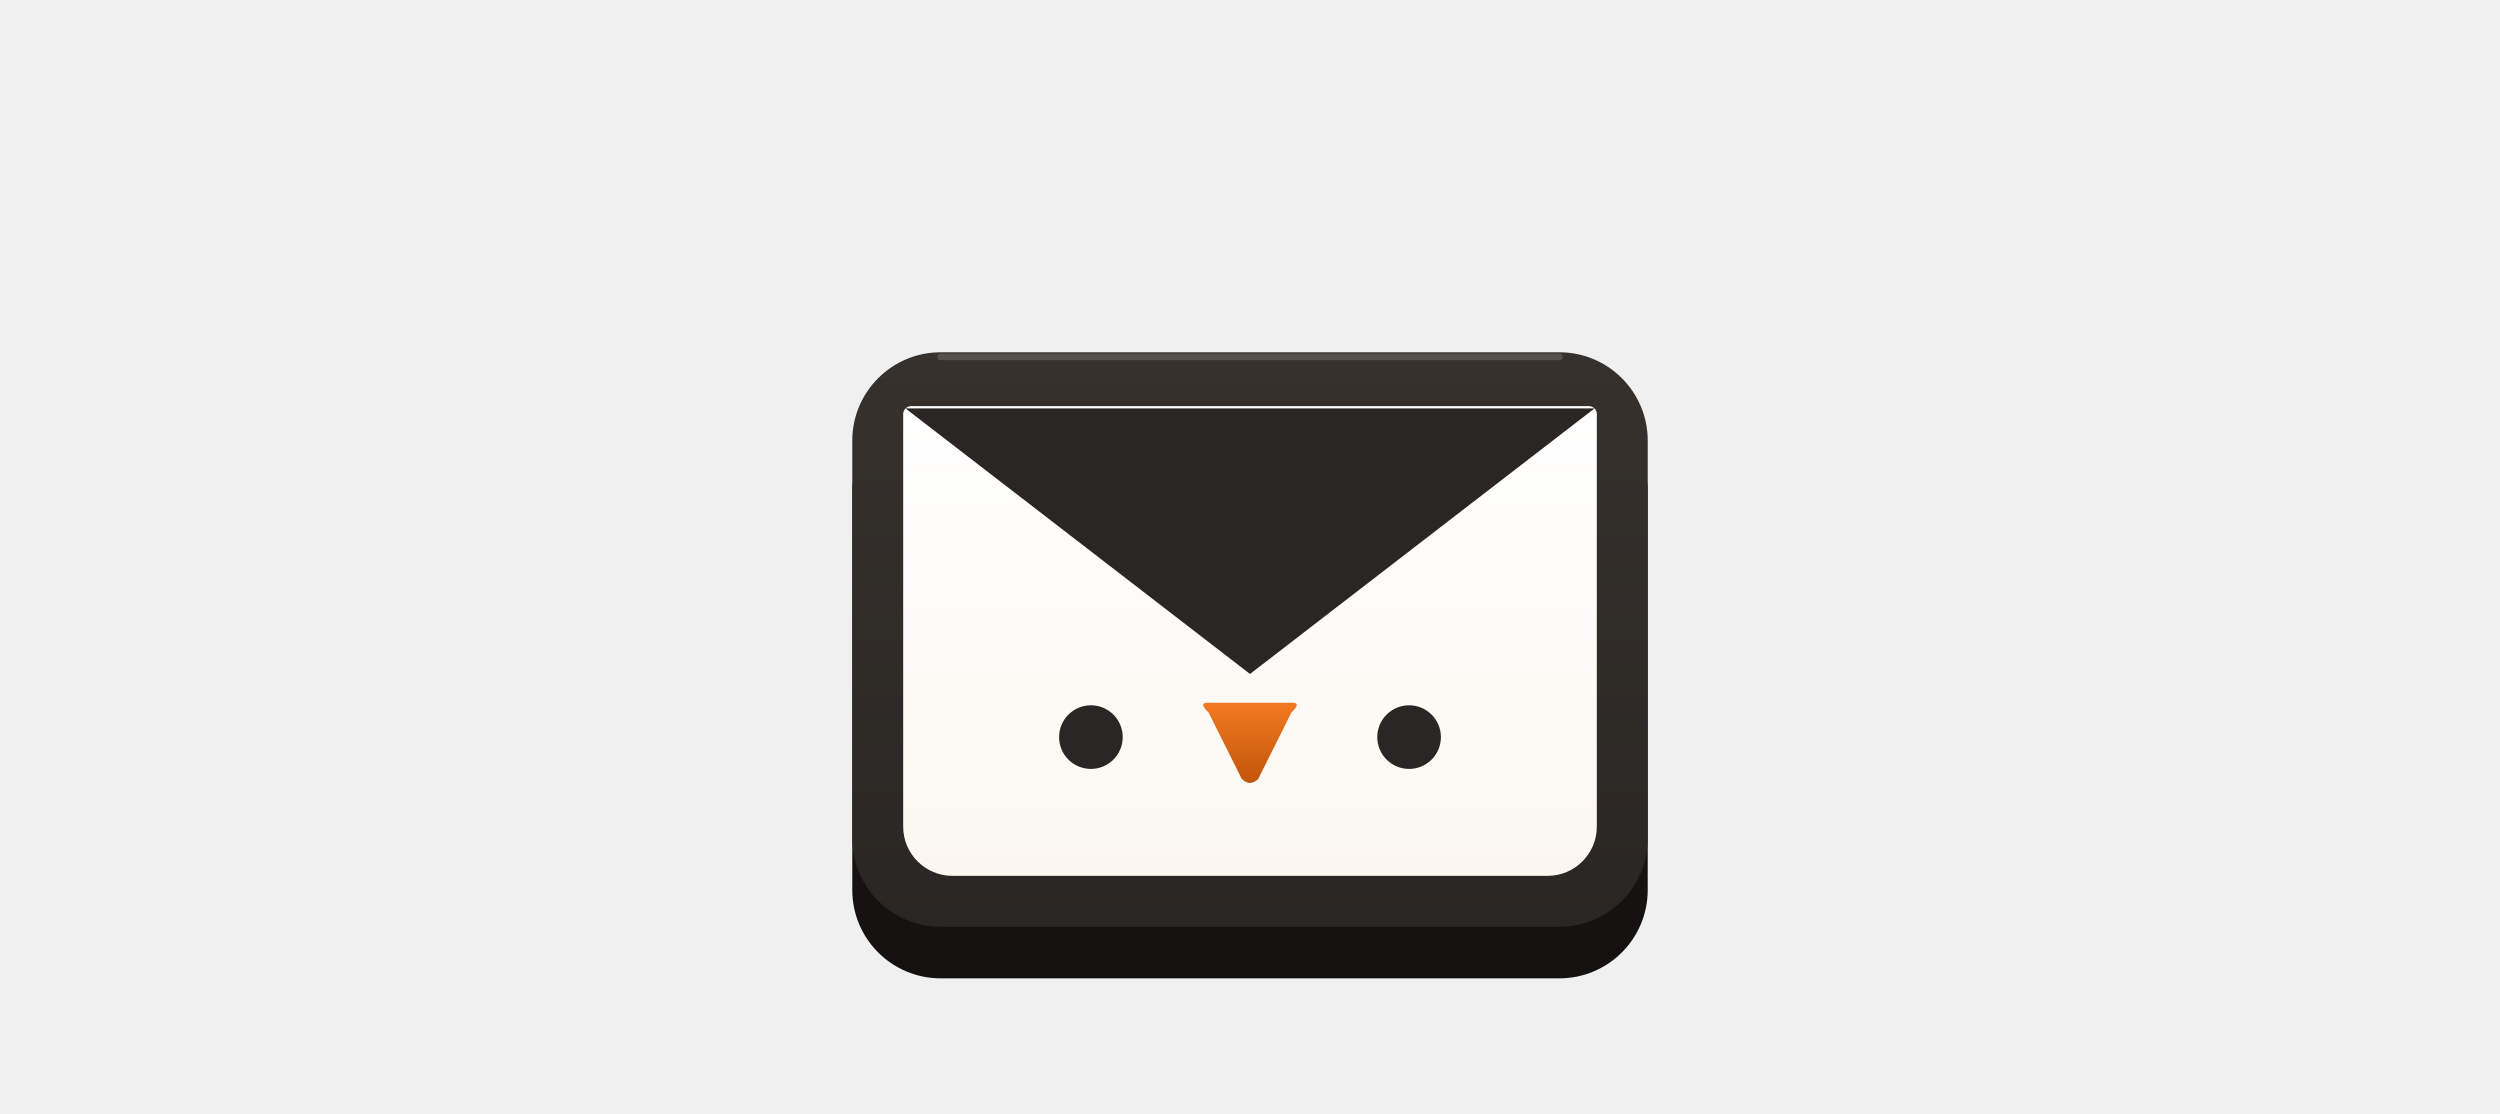
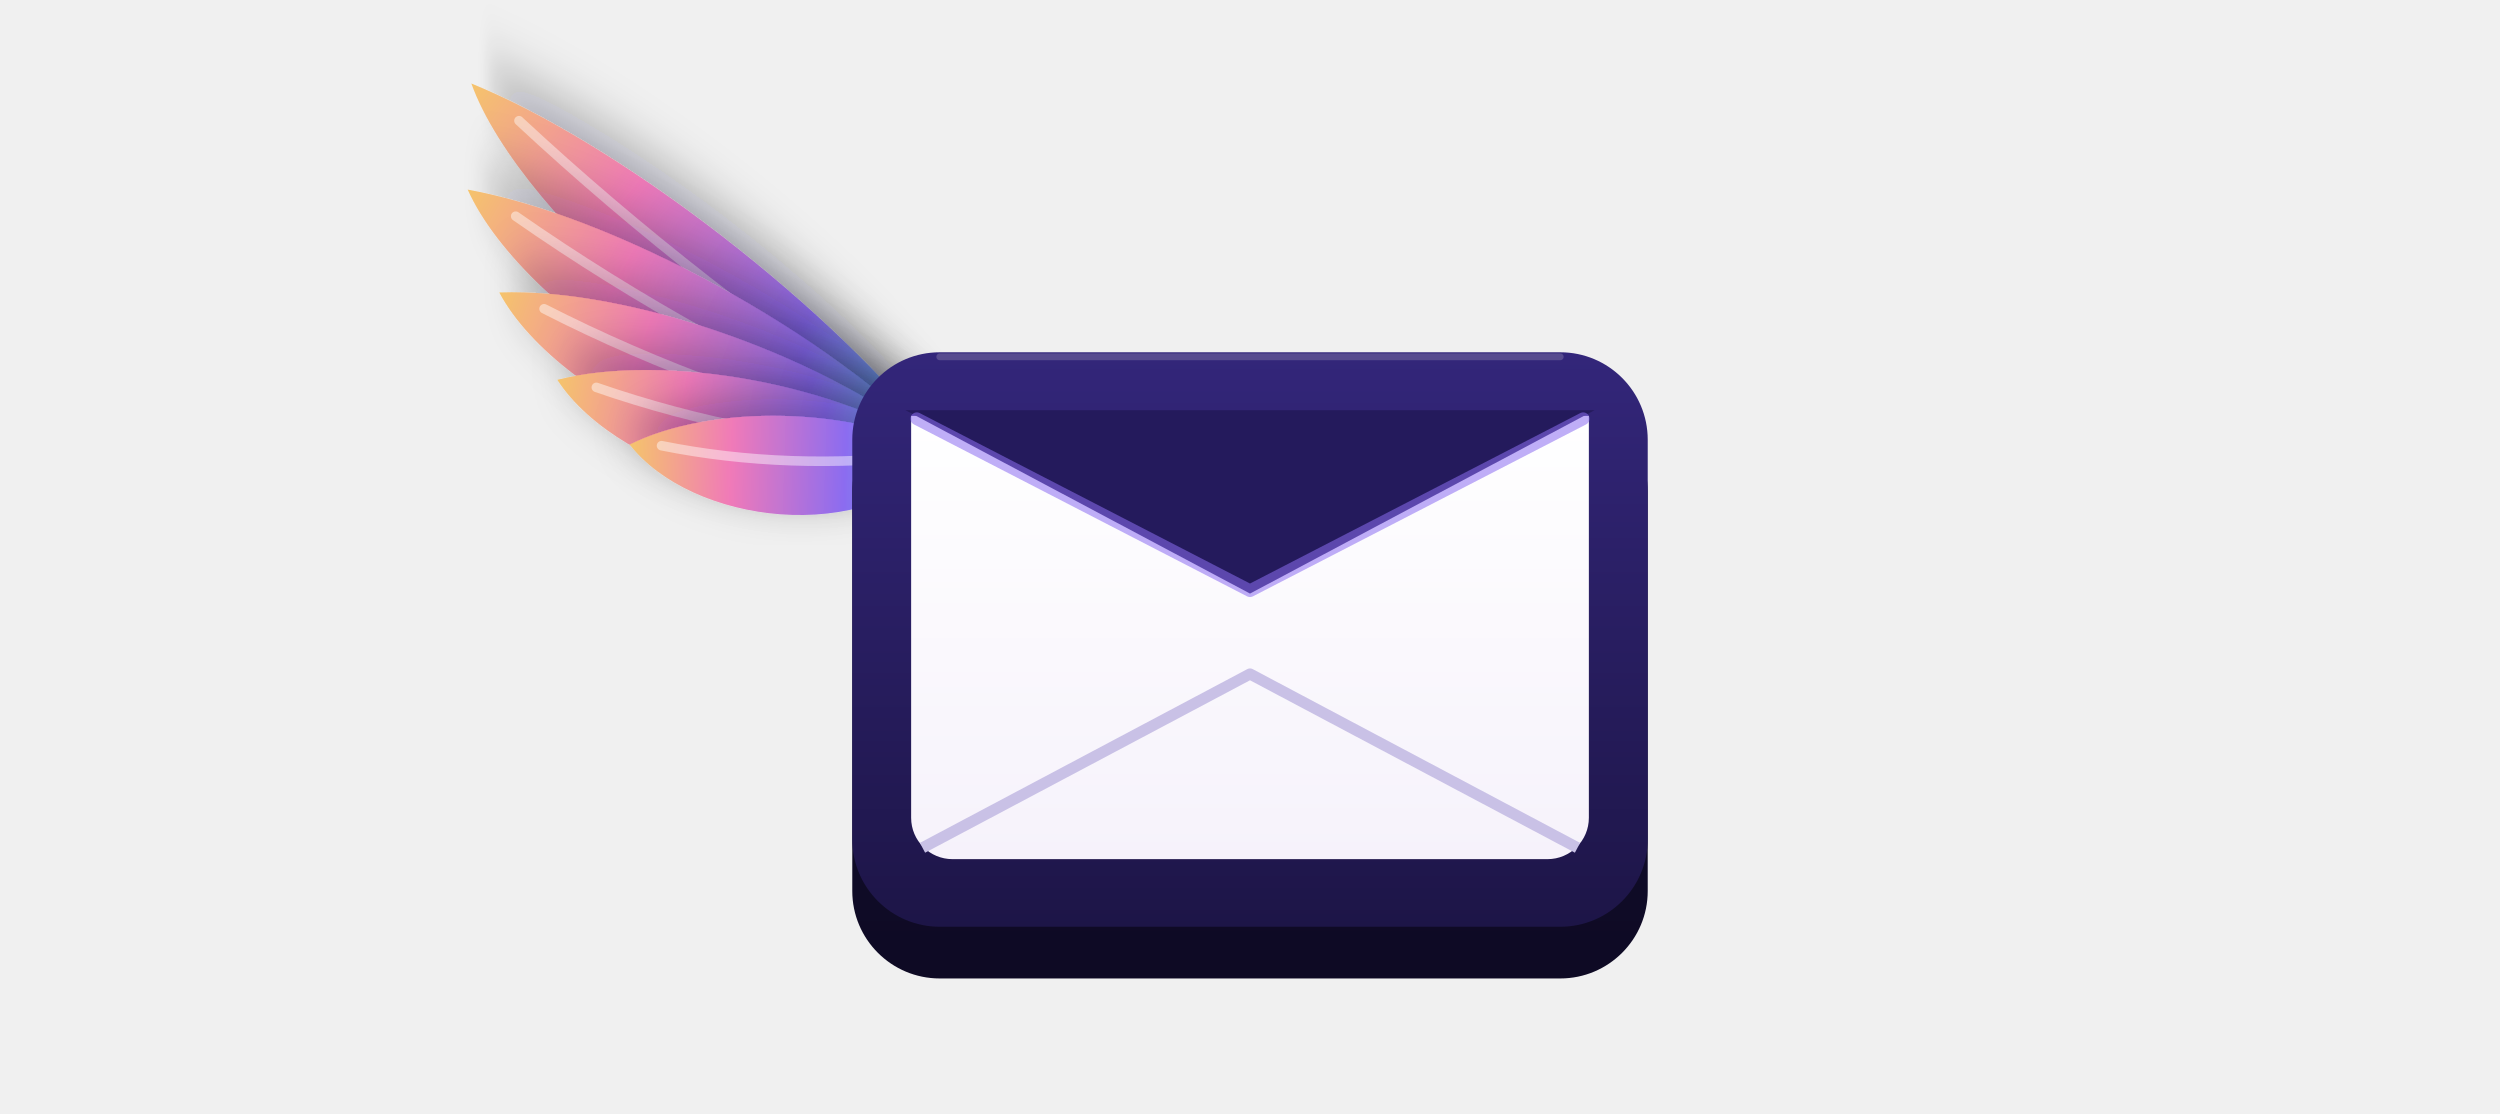
<svg xmlns="http://www.w3.org/2000/svg" width="440" height="196" viewBox="0 0 440 196">
  <defs>
-     <linearGradient id="cband" x1="0" x2="0" y1="0" y2="1">
-       <stop offset="0" stop-color="#8b7d71" />
-       <stop offset="1" stop-color="#7c6f64" />
+     <linearGradient id="frame" x1="0" x2="0" y1="0" y2="1">
+       <stop offset="0" stop-color="#33267a" />
+       <stop offset="1" stop-color="#1d1547" />
    </linearGradient>
-     <linearGradient id="cbevel" x1="0" x2="0" y1="0" y2="1">
-       <stop offset="0" stop-color="#fbf7f0" stop-opacity="0.18" />
-       <stop offset="0.1" stop-color="#fbf7f0" stop-opacity="0" />
-       <stop offset="0.85" stop-color="#000" stop-opacity="0" />
-       <stop offset="1" stop-color="#000" stop-opacity="0.12" />
+     <linearGradient id="lip" x1="0" x2="0" y1="0" y2="1">
+       <stop offset="0" stop-color="#140f33" />
+       <stop offset="1" stop-color="#0e0a24" />
    </linearGradient>
-     <linearGradient id="cink" x1="0" x2="0" y1="0" y2="1">
-       <stop offset="0" stop-color="#36312d" />
-       <stop offset="1" stop-color="#2a2623" />
+     <linearGradient id="paper" x1="0" x2="0" y1="0" y2="1">
+       <stop offset="0" stop-color="#ffffff" />
+       <stop offset="1" stop-color="#f6f2fb" />
    </linearGradient>
-     <linearGradient id="clip" x1="0" x2="0" y1="0" y2="1">
-       <stop offset="0" stop-color="#1c1917" />
-       <stop offset="1" stop-color="#141210" />
+     <linearGradient id="wing" x1="0" x2="1" y1="0" y2="0">
+       <stop offset="0" stop-color="#5ad1e8" />
+       <stop offset="0.32" stop-color="#8b6cf0" />
+       <stop offset="0.68" stop-color="#f07ab8" />
+       <stop offset="1" stop-color="#f5c46b" />
    </linearGradient>
-     <linearGradient id="cpaper" x1="0" x2="0" y1="0" y2="1">
-       <stop offset="0" stop-color="#ffffff" />
-       <stop offset="1" stop-color="#fbf7f0" />
-     </linearGradient>
-     <linearGradient id="cbeak" x1="0" x2="0" y1="0" y2="1">
-       <stop offset="0" stop-color="#f27a22" />
-       <stop offset="1" stop-color="#c1550a" />
-     </linearGradient>
-     <filter id="cshade" x="-30%" y="-30%" width="160%" height="170%">
-       <feDropShadow dx="0" dy="3" stdDeviation="4" flood-color="#1c1917" flood-opacity="0.28" />
+     <filter id="shade" x="-30%" y="-30%" width="160%" height="170%">
+       <feDropShadow dx="0" dy="3" stdDeviation="4" flood-color="#0e0a24" flood-opacity="0.32" />
    </filter>
  </defs>
-   <path d="M165.56 71.07H274.44A15.56 15.56 0 0 1 290 86.63V156.63A15.56 15.56 0 0 1 274.44 172.19H165.56A15.56 15.56 0 0 1 150 156.63V86.63A15.56 15.56 0 0 1 165.56 71.07Z" fill="url(#clip)" />
-   <path d="M165.56 62H274.44A15.56 15.56 0 0 1 290 77.56V147.56A15.56 15.56 0 0 1 274.44 163.11H165.56A15.56 15.56 0 0 1 150 147.56V77.56A15.56 15.56 0 0 1 165.56 62Z" fill="url(#cink)" />
-   <path d="M165.56 62.8H274.44" stroke="#fbf7f0" stroke-opacity="0.16" stroke-width="1.2" stroke-linecap="round" />
-   <path d="M160.36 72.88H279.64V145.48A7.27 7.27 0 0 1 272.37 152.75H167.63A7.27 7.27 0 0 1 160.36 145.48Z" fill="url(#cpaper)" stroke="url(#cpaper)" stroke-width="2.8" stroke-linejoin="round" />
-   <path d="M159.36 71.88L220 118.62L280.64 71.88Z" fill="#2a2623" />
-   <circle cx="192" cy="129.73" r="5.6" fill="#2a2623" />
-   <circle cx="248" cy="129.73" r="5.6" fill="#2a2623" />
-   <path d="M212.54 123.68H227.46Q229.1 123.68 227.28 125.42L221.46 137.07Q220 138.53 218.54 137.07L212.72 125.42Q210.9 123.68 212.54 123.68Z" fill="url(#cbeak)" />
+   <g transform="translate(166.8 80.2) rotate(218)">
+     <path d="M0 0C26.6 -16.8 85.12 -13.44 106.4 0C79.8 7.56 31.92 8.4 0 0Z" fill="url(#wing)" filter="url(#shade)" />
+     <path d="M6.38 0Q53.2 -3.7 95.76 0" fill="none" stroke="#ffffff" stroke-opacity="0.45" stroke-width="1.68" stroke-linecap="round" />
+   </g>
+   <g transform="translate(166.8 80.2) rotate(209)">
+     <path d="M0 0C24.15 -18.2 77.28 -14.56 96.6 0C72.45 8.19 28.98 9.1 0 0Z" fill="url(#wing)" filter="url(#shade)" />
+     <path d="M5.8 0Q48.3 -4 86.94 0" fill="none" stroke="#ffffff" stroke-opacity="0.45" stroke-width="1.68" stroke-linecap="round" />
+   </g>
+   <g transform="translate(166.8 80.2) rotate(200)">
+     <path d="M0 0C21 -18.9 67.2 -15.12 84 0C63 8.51 25.2 9.45 0 0Z" fill="url(#wing)" filter="url(#shade)" />
+     <path d="M5.04 0Q42 -4.16 75.6 0" fill="none" stroke="#ffffff" stroke-opacity="0.45" stroke-width="1.68" stroke-linecap="round" />
+   </g>
+   <g transform="translate(166.8 80.2) rotate(191)">
+     <path d="M0 0C17.5 -18.2 56 -14.56 70 0C52.5 8.19 21 9.1 0 0Z" fill="url(#wing)" filter="url(#shade)" />
+     <path d="M4.2 0Q35 -4 63 0" fill="none" stroke="#ffffff" stroke-opacity="0.45" stroke-width="1.68" stroke-linecap="round" />
+   </g>
+   <g transform="translate(166.8 80.2) rotate(182)">
+     <path d="M0 0C14 -16.8 44.8 -13.44 56 0C42 7.56 16.8 8.4 0 0Z" fill="url(#wing)" filter="url(#shade)" />
+     <path d="M3.36 0Q28 -3.7 50.4 0" fill="none" stroke="#ffffff" stroke-opacity="0.45" stroke-width="1.68" stroke-linecap="round" />
+   </g>
+   <path d="M165.4 71.1H274.6A15.4 15.4 0 0 1 290 86.5V156.81A15.4 15.4 0 0 1 274.6 172.21H165.4A15.4 15.4 0 0 1 150 156.81V86.5A15.4 15.4 0 0 1 165.4 71.1Z" fill="url(#lip)" />
+   <path d="M165.4 62H274.6A15.4 15.4 0 0 1 290 77.4V147.71A15.4 15.4 0 0 1 274.6 163.11H165.4A15.4 15.4 0 0 1 150 147.71V77.4A15.4 15.4 0 0 1 165.4 62Z" fill="url(#frame)" />
+   <path d="M165.4 62.8H274.6" stroke="#fbf7f0" stroke-opacity="0.18" stroke-width="1.2" stroke-linecap="round" />
+   <path d="M160.36 73.2H279.64V143.93A7.28 7.28 0 0 1 272.36 151.21H167.64A7.28 7.28 0 0 1 160.36 143.93Z" fill="url(#paper)" />
+   <path d="M162.36 149.21L220 118.62L277.64 149.21" fill="none" stroke="#c9c1e6" stroke-width="1.96" stroke-linejoin="round" />
+   <path d="M159.36 72.2L220 104.47L280.64 72.2Z" fill="#241a5c" />
+   <path d="M161.36 73.7L220 103.96L278.64 73.7" fill="none" stroke="#8b6cf0" stroke-opacity="0.55" stroke-width="2.24" stroke-linejoin="round" stroke-linecap="round" />
</svg>
